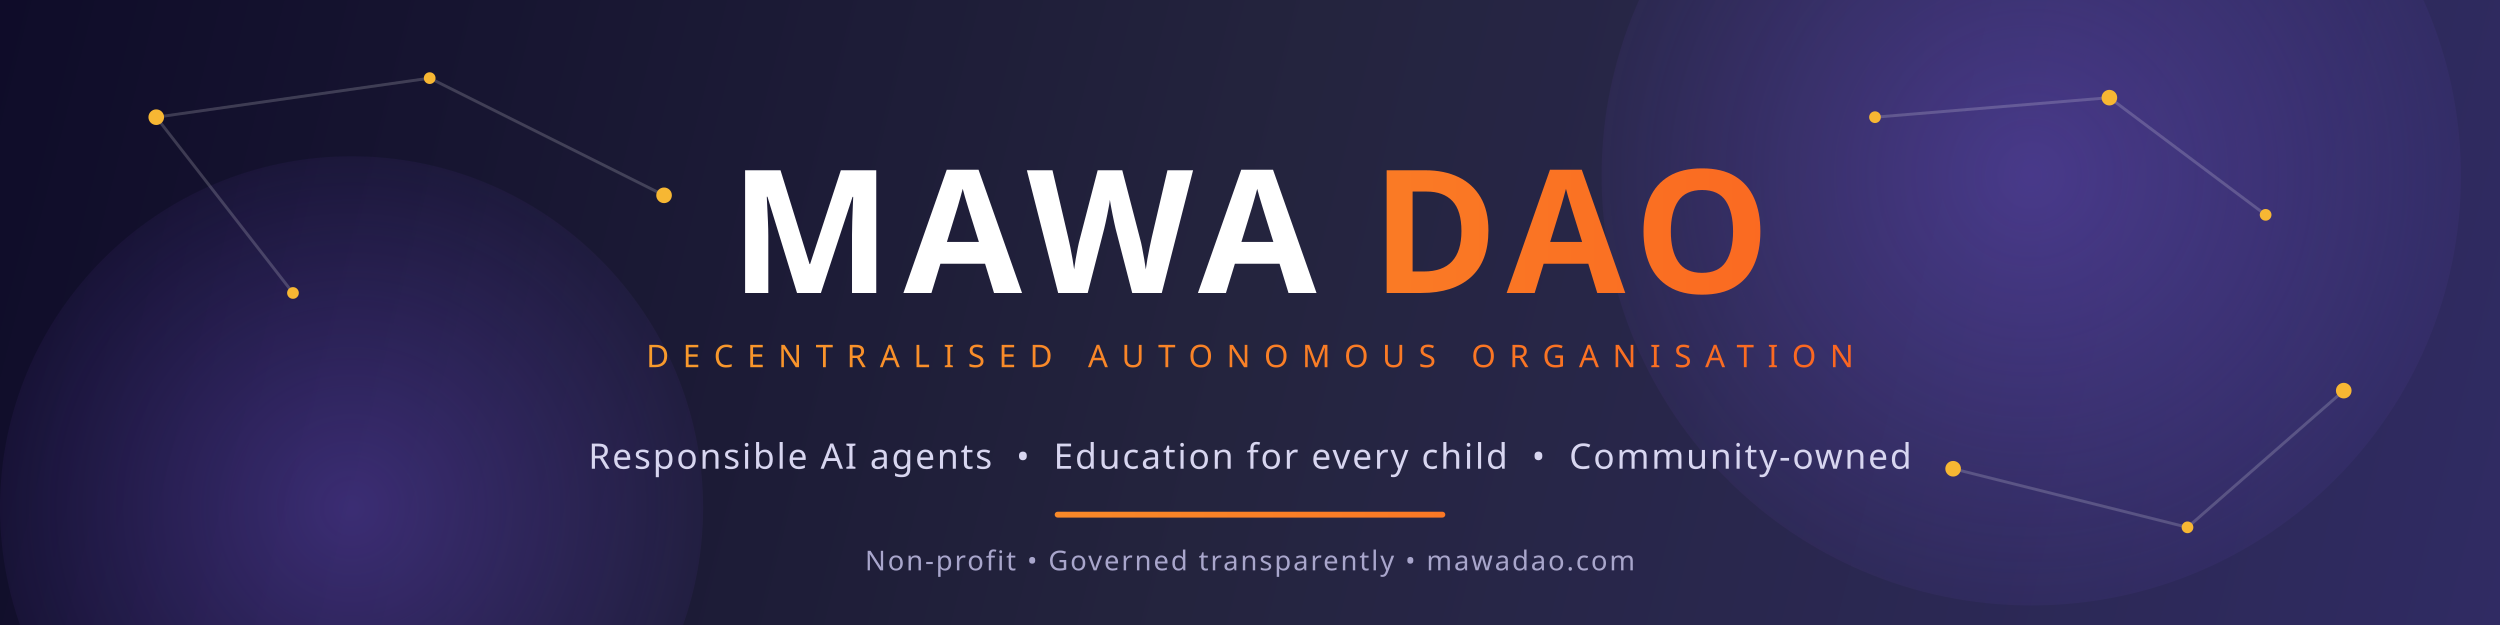
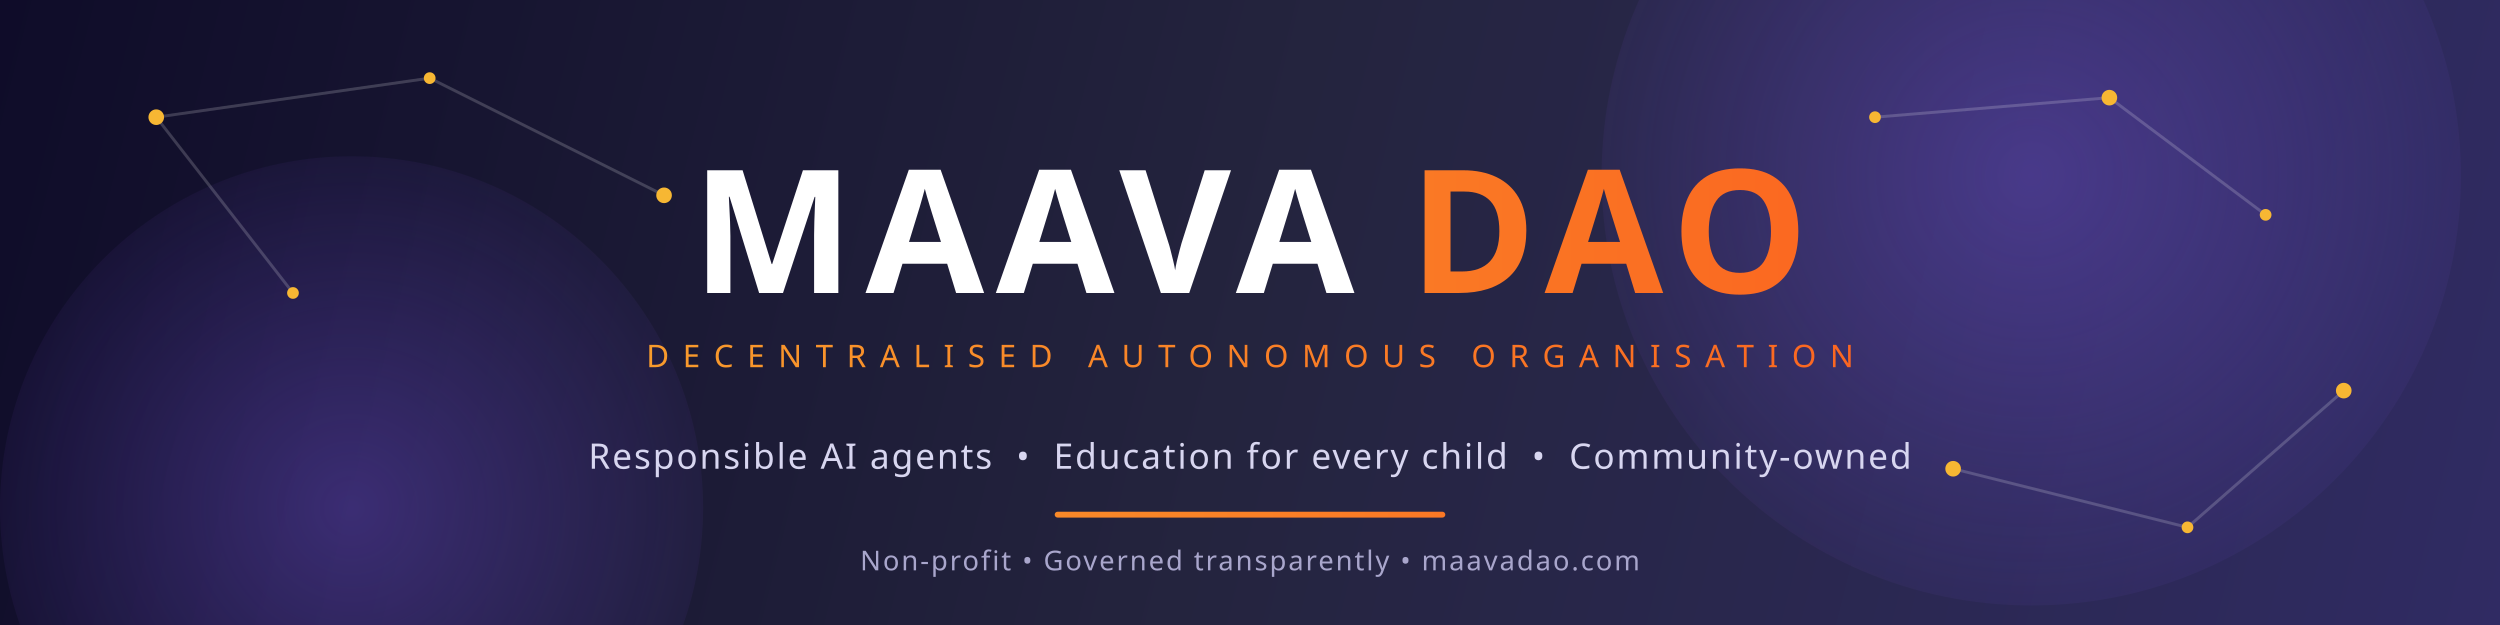
<svg xmlns="http://www.w3.org/2000/svg" width="1280" height="320" viewBox="0 0 1280 320" fill="none">
  <defs>
    <linearGradient id="bg" x1="0" y1="0" x2="1280" y2="320" gradientUnits="userSpaceOnUse">
      <stop offset="0" stop-color="#0f0c29" />
      <stop offset="0.5" stop-color="#24243e" />
      <stop offset="1" stop-color="#302b63" />
    </linearGradient>
    <linearGradient id="accent" x1="0" y1="0" x2="1280" y2="0" gradientUnits="userSpaceOnUse">
      <stop offset="0" stop-color="#f7b733" />
      <stop offset="1" stop-color="#fc4a1a" />
    </linearGradient>
    <radialGradient id="glow" cx="0.5" cy="0.5" r="0.6">
      <stop offset="0" stop-color="#7f5af0" stop-opacity="0.35" />
      <stop offset="1" stop-color="#7f5af0" stop-opacity="0" />
    </radialGradient>
  </defs>
  <rect width="1280" height="320" fill="url(#bg)" />
  <circle cx="1040" cy="90" r="220" fill="url(#glow)" />
  <circle cx="180" cy="260" r="180" fill="url(#glow)" />
  <g stroke="#ffffff" stroke-opacity="0.18" stroke-width="1.5">
    <line x1="80" y1="60" x2="220" y2="40" />
    <line x1="220" y1="40" x2="340" y2="100" />
    <line x1="80" y1="60" x2="150" y2="150" />
    <line x1="1000" y1="240" x2="1120" y2="270" />
    <line x1="1120" y1="270" x2="1200" y2="200" />
    <line x1="960" y1="60" x2="1080" y2="50" />
    <line x1="1080" y1="50" x2="1160" y2="110" />
  </g>
  <g fill="#f7b733">
    <circle cx="80" cy="60" r="4" />
    <circle cx="220" cy="40" r="3" />
    <circle cx="340" cy="100" r="4" />
    <circle cx="150" cy="150" r="3" />
    <circle cx="1000" cy="240" r="4" />
    <circle cx="1120" cy="270" r="3" />
    <circle cx="1200" cy="200" r="4" />
    <circle cx="960" cy="60" r="3" />
    <circle cx="1080" cy="50" r="4" />
    <circle cx="1160" cy="110" r="3" />
  </g>
-   <text x="640" y="150" text-anchor="middle" font-family="Verdana, Geneva, sans-serif" font-size="88" font-weight="700" fill="#ffffff" letter-spacing="6">MAWA<tspan fill="url(#accent)" dx="28">DAO</tspan>
+   <text x="640" y="150" text-anchor="middle" font-family="Verdana, Geneva, sans-serif" font-size="88" font-weight="700" fill="#ffffff" letter-spacing="6">MAAVA<tspan fill="url(#accent)" dx="28">DAO</tspan>
  </text>
  <text x="640" y="188" text-anchor="middle" font-family="Verdana, Geneva, sans-serif" font-size="16" font-weight="400" fill="url(#accent)" letter-spacing="7">DECENTRALISED AUTONOMOUS ORGANISATION</text>
  <text x="640" y="240" text-anchor="middle" font-family="Verdana, Geneva, sans-serif" font-size="18" fill="#d8d6f0" letter-spacing="1">Responsible AI agents  •  Education for every child  •  Community-owned</text>
  <rect x="540" y="262" width="200" height="3" rx="1.5" fill="url(#accent)" />
-   <text x="640" y="292" text-anchor="middle" font-family="Verdana, Geneva, sans-serif" font-size="14" fill="#a9a6cc" letter-spacing="1">Non-profit  •  Governed transparently  •  mawadao.com</text>
+   <text x="640" y="292" text-anchor="middle" font-family="Verdana, Geneva, sans-serif" font-size="14" fill="#a9a6cc" letter-spacing="1">Non-profit  •  Governed transparently  •  maavadao.com</text>
</svg>
